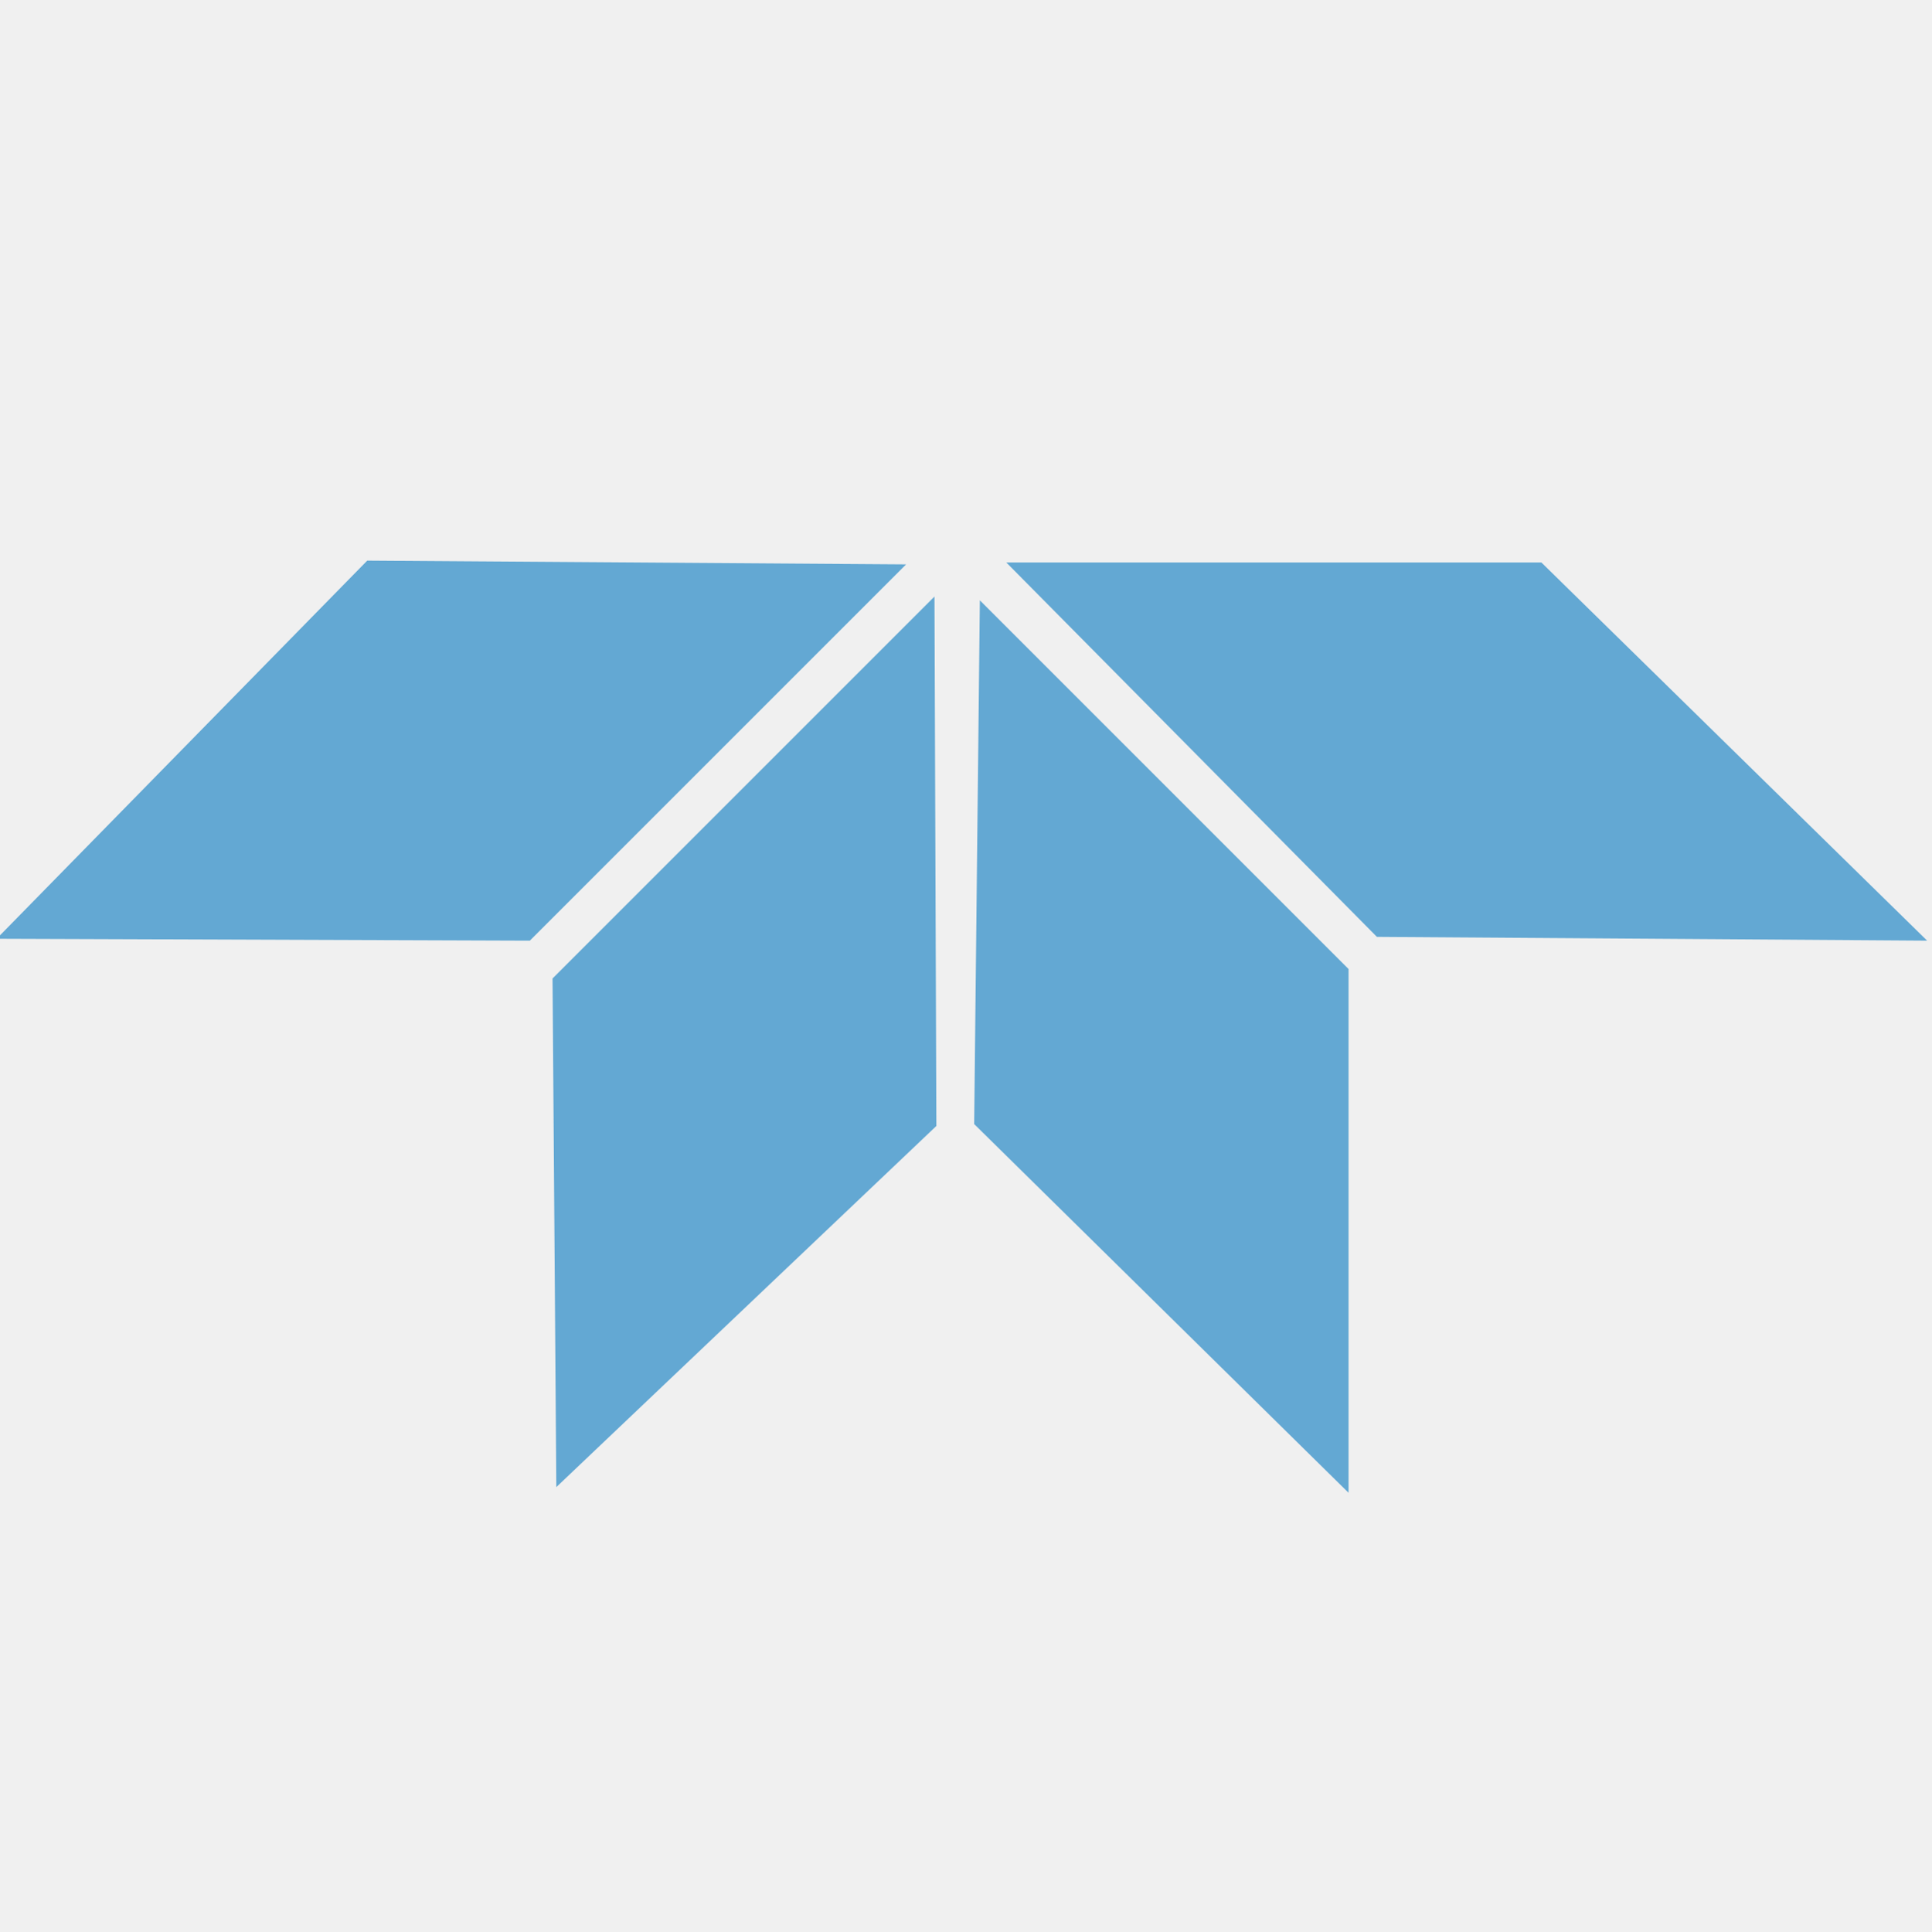
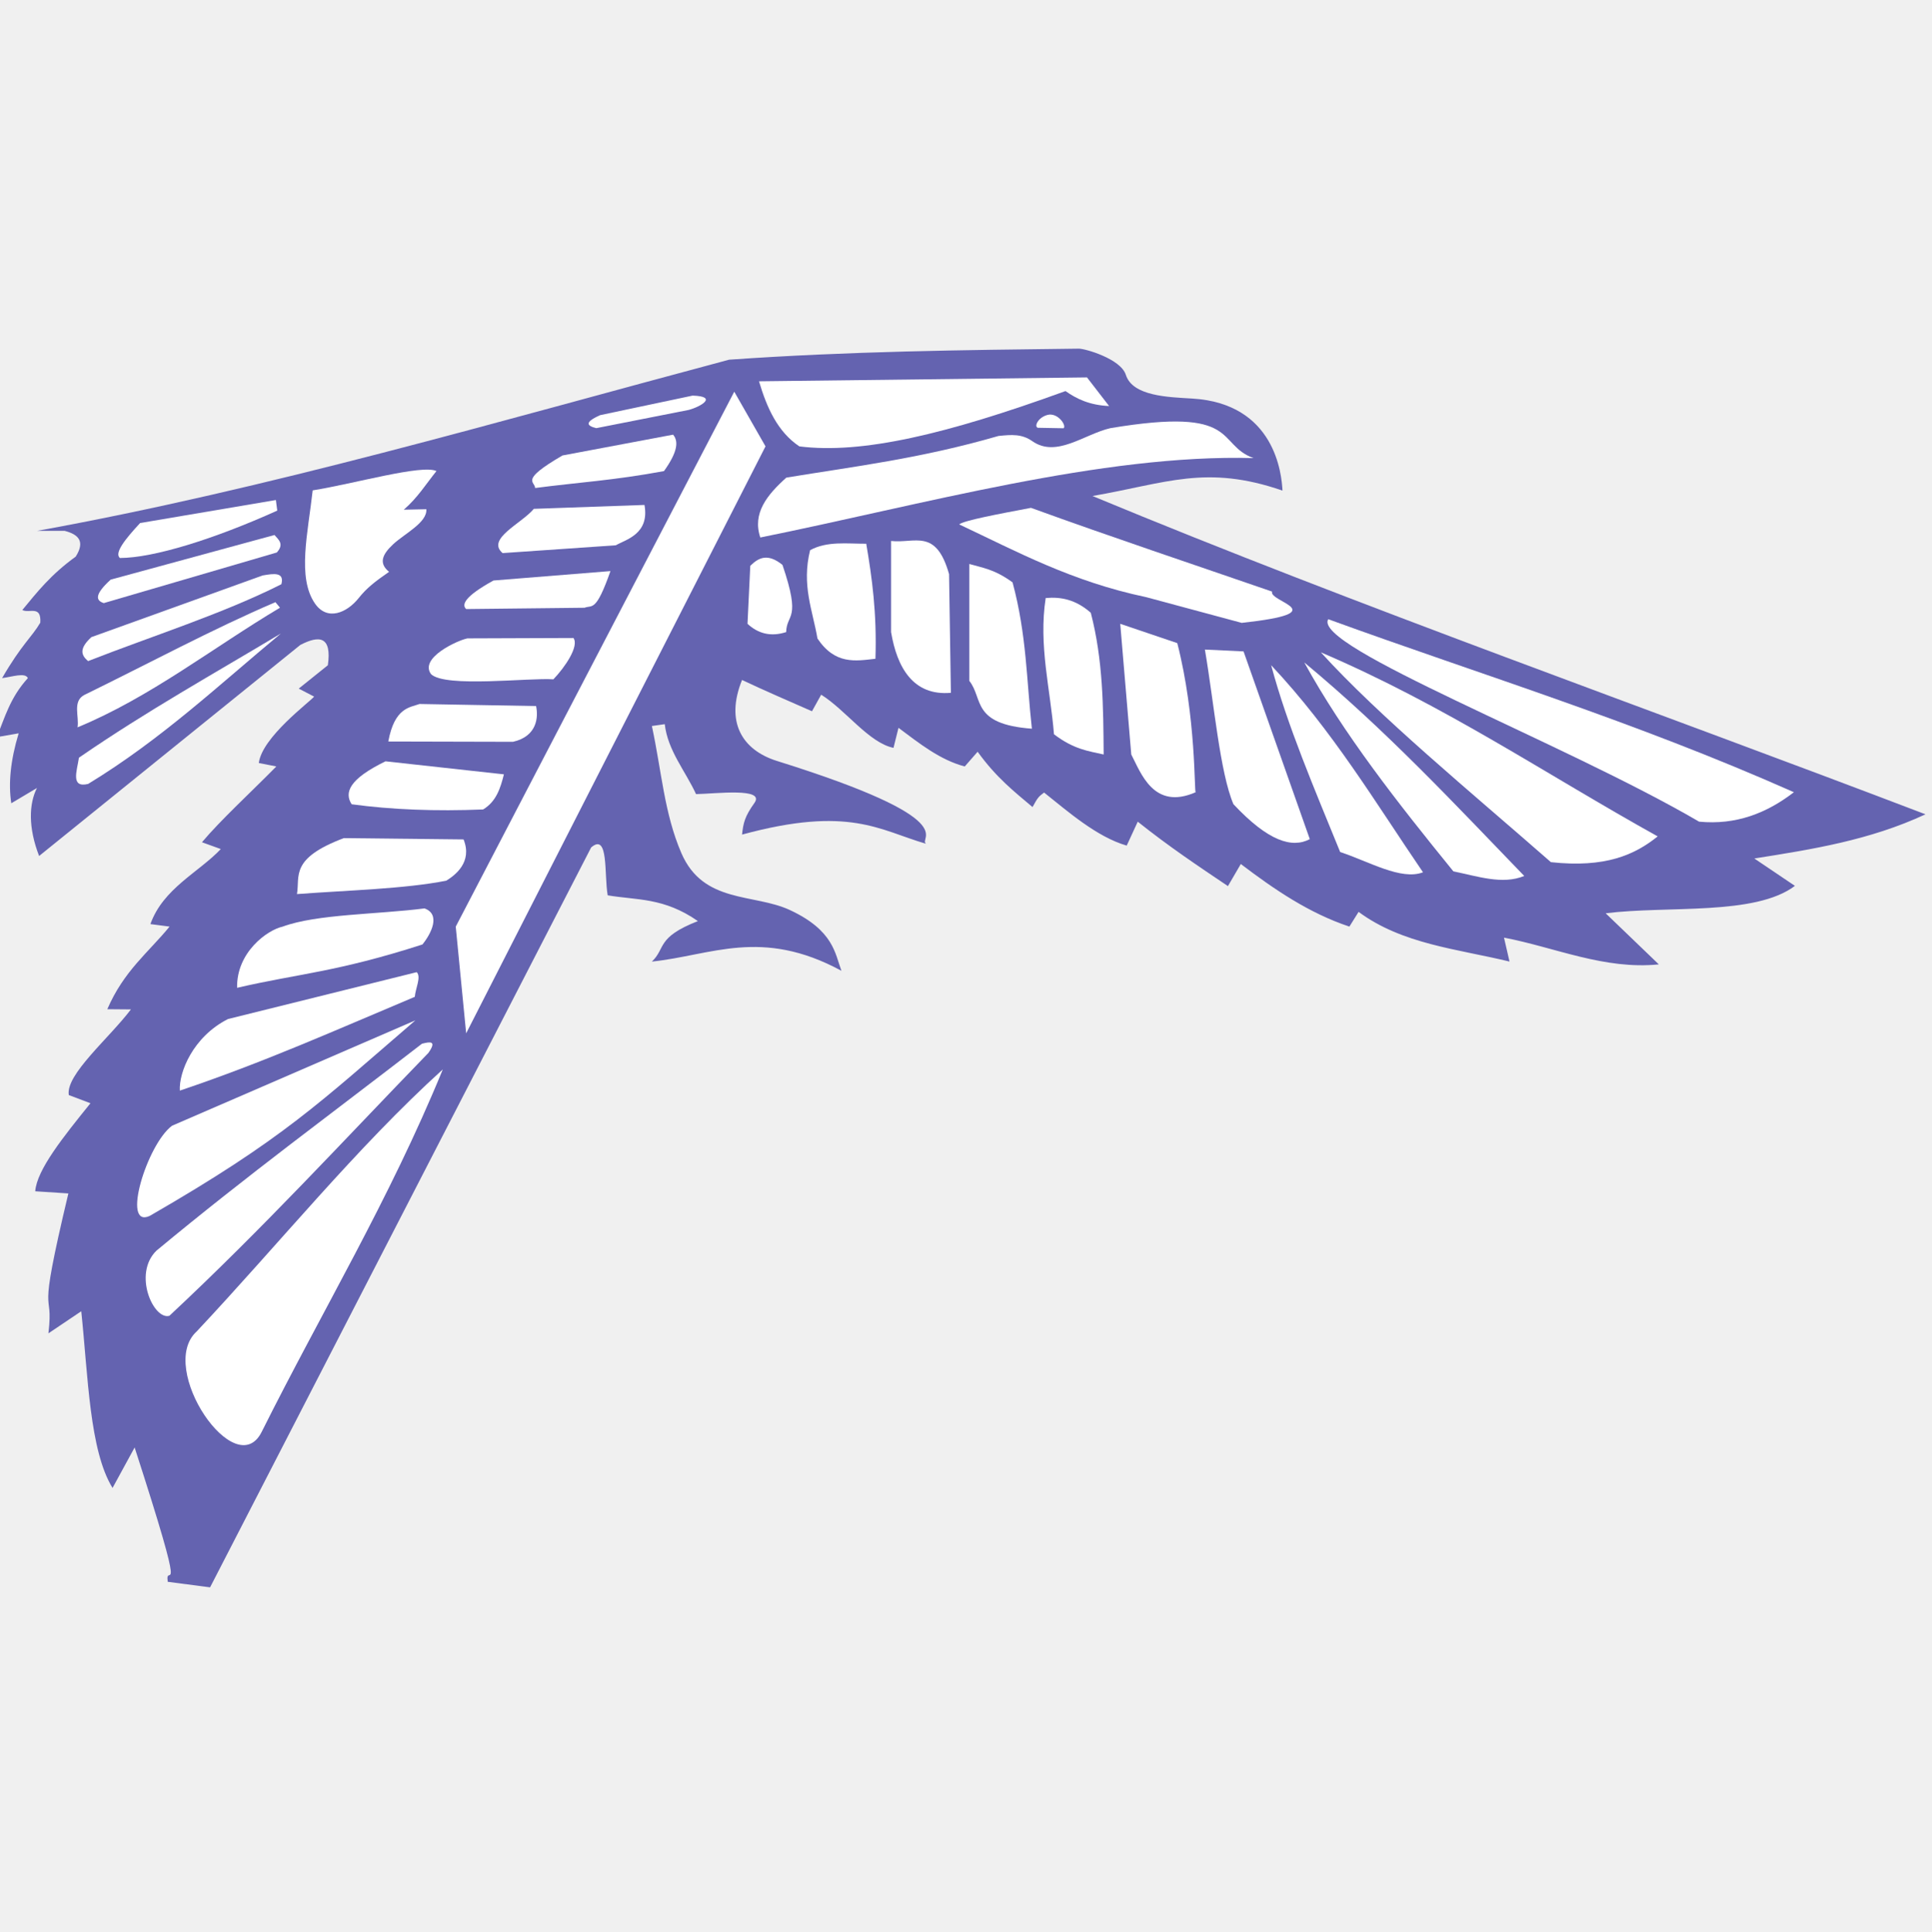
- <svg xmlns="http://www.w3.org/2000/svg" width="145" height="145" id="svg2993" version="1.1">
-   <defs id="defs2995" />
+ <svg xmlns="http://www.w3.org/2000/svg" width="145" height="145" id="svg3001" version="1.1">
+   <defs id="defs3003" />
  <g id="layer1" transform="translate(0,-907.3622)">
-     <path style="fill:#0175be;fill-opacity:0.588;stroke:none" d="M 68.032,949.737 27.572,949.454 -0.253,977.847 39.781,977.989 z" id="path3839" />
-     <path style="fill:#0175be;fill-opacity:0.588;stroke:none" d="m 75.556,949.595 40.176,0 28.961,28.393 -41.312,-0.284 z" id="path3841" />
-     <path style="fill:#0175be;fill-opacity:0.588;stroke:none" d="m 73.569,952.435 27.683,27.683 0,39.325 -28.109,-27.683 z" id="path3843" />
-     <path style="fill:#0175be;fill-opacity:0.588;stroke:none" d="m 70.162,952.151 -28.677,28.677 0.284,38.189 28.535,-27.115 z" id="path3845" />
+     <path style="fill:#020083;fill-opacity:0.588;stroke:none" d="m 15.773,1026.543 -3.178,-0.415 c -0.243,-1.693 1.659,2.723 -2.487,-10.088 l -1.658,3.04 c -1.734,-2.806 -1.835,-8.387 -2.349,-13.267 l -2.464,1.658 c 0.423,-3.701 -0.958,-0.222 1.496,-10.503 l -2.487,-0.162 c 0.113,-1.611 2.124,-4.108 4.146,-6.61 L 5.165,989.581 c -0.245,-1.541 3.019,-4.257 4.665,-6.431 l -1.773,-0.015 c 1.25,-2.891 3.075,-4.247 4.675,-6.203 l -1.439,-0.187 c 0.956,-2.681 3.63,-3.884 5.285,-5.634 l -1.415,-0.511 c 1.401,-1.667 3.713,-3.789 5.585,-5.691 l -1.317,-0.26 c 0.249,-1.942 3.803,-4.56 4.154,-4.984 l -1.155,-0.601 2.187,-1.756 c 0.305,-2.167 -0.626,-2.273 -2.073,-1.52 L 2.937,971.631 c -0.835,-2.15 -0.758,-3.931 -0.163,-5.105 l -1.926,1.147 c -0.227,-1.466 -0.067,-3.2 0.553,-5.251 l -1.642,0.285 c 0.606,-1.477 0.992,-2.954 2.333,-4.431 -0.199,-0.446 -1.199,-0.091 -1.935,0 1.471,-2.536 2.211,-3.05 2.869,-4.162 0.085,-1.347 -0.842,-0.675 -1.349,-0.951 1.101,-1.336 2.149,-2.672 4.008,-4.008 0.737,-1.17 0.183,-1.672 -0.829,-1.935 l -2.073,0 c 17.359,-3.146 34.544,-8.203 51.961,-12.852 9.022,-0.635 17.501,-0.723 26.257,-0.829 0.455,-0.005 3.144,0.756 3.529,1.967 0.511,1.607 3.184,1.672 4.99,1.78 6.221,0.373 6.71,5.688 6.771,6.91 -5.731,-1.978 -8.723,-0.553 -14.266,0.407 19.997,8.3 41.693,15.939 62.544,23.899 -4.199,1.954 -8.526,2.634 -12.852,3.317 l 3.049,2.056 c -3,2.259 -9.533,1.475 -14.21,2.058 l 3.992,3.837 c -4.092,0.415 -7.764,-1.268 -11.625,-2.009 l 0.415,1.797 c -3.901,-0.946 -8.047,-1.299 -11.332,-3.731 l -0.691,1.106 c -3.035,-1.01 -5.633,-2.787 -8.153,-4.699 l -0.967,1.658 c -2.218,-1.494 -4.427,-2.964 -6.771,-4.837 l -0.829,1.797 c -2.254,-0.65 -4.447,-2.588 -6.203,-3.984 -0.419,0.314 -0.468,0.363 -0.868,1.09 -1.356,-1.149 -2.704,-2.19 -4.122,-4.154 l -0.967,1.106 c -1.857,-0.489 -3.402,-1.728 -4.975,-2.902 l -0.374,1.505 c -1.843,-0.375 -3.587,-2.84 -5.43,-3.992 l -0.691,1.244 c -1.776,-0.783 -3.597,-1.566 -5.251,-2.349 -1.271,3.137 -0.01,5.256 2.626,6.081 14.297,4.472 10.529,5.781 11.194,6.219 -3.493,-1.013 -5.769,-2.881 -13.819,-0.691 0.094,-0.885 0.206,-1.363 0.927,-2.373 0.837,-1.173 -2.901,-0.693 -4.382,-0.667 -0.804,-1.742 -2.127,-3.277 -2.349,-5.251 l -0.967,0.138 c 0.737,3.42 0.922,6.54 2.211,9.535 1.646,3.825 5.443,3.021 8.153,4.284 3.298,1.536 3.388,3.283 3.869,4.56 -6.016,-3.262 -9.779,-1.151 -14.234,-0.691 1.063,-1.004 0.306,-1.805 3.455,-3.04 -2.556,-1.785 -4.586,-1.564 -6.771,-1.935 -0.277,-1.55 0.089,-4.742 -1.244,-3.593 z" id="path4355" />
+     <path style="fill:#ffffff;stroke:none" d="m 33.247,987.654 c -4.026,9.82 -9.059,18.13 -13.589,27.195 -1.943,3.971 -7.924,-4.776 -4.886,-7.524 6.158,-6.557 12.014,-13.818 18.475,-19.671 z" id="path4357" />
+     <path style="fill:#ffffff;stroke:none" d="m 11.744,1001.266 c -1.793,1.757 -0.203,5.24 0.977,4.886 7.048,-6.58 13.069,-13.159 19.446,-19.739 0.651,-0.926 0.127,-0.844 -0.489,-0.684 -6.623,5.127 -13.066,9.836 -19.934,15.537 z" id="path4359" />
+     <path style="fill:#ffffff;stroke:none" d="m 11.239,998.656 c -2.149,0.979 -0.206,-5.373 1.677,-6.771 l 18.273,-7.915 c -7.181,6.179 -9.908,8.897 -19.95,14.686 z" id="path4361" />
+     <path style="fill:#ffffff;stroke:none" d="m 31.287,980.354 c 0.357,0.347 -0.096,1.234 -0.144,1.852 -5.961,2.508 -11.305,4.907 -17.64,7.041 -0.08,-1.36 0.976,-4.039 3.616,-5.374 z" id="path4363" />
+     <path style="fill:#ffffff;stroke:none" d="m 31.718,978.274 c 0.657,-0.81 1.393,-2.263 0.155,-2.707 -3.55,0.456 -8.093,0.421 -10.651,1.368 -1.158,0.255 -3.477,1.931 -3.42,4.593 4.613,-1.071 7.441,-1.167 13.916,-3.253 z" id="path4365" />
+     <path style="fill:#ffffff;stroke:none" d="m 33.506,973.486 c 0.636,-0.392 1.993,-1.379 1.299,-3.098 l -8.99,-0.098 c -4.065,1.532 -3.287,2.844 -3.518,4.202 3.832,-0.288 8.044,-0.385 11.209,-1.006 z" id="path4367" />
+     <path style="fill:#ffffff;stroke:none" d="m 37.834,965.501 c -0.259,1.043 -0.579,2.048 -1.563,2.638 -3.563,0.143 -6.859,0.019 -9.869,-0.391 -0.562,-0.879 -0.199,-1.887 2.541,-3.225 z" id="path4369" />
+     <path style="fill:#ffffff;stroke:none" d="m 31.499,960.219 c -0.716,0.268 -1.873,0.249 -2.345,2.817 l 9.364,0.023 c 1.815,-0.414 1.912,-1.86 1.73,-2.685 z" id="path4371" />
+     <path style="fill:#ffffff;stroke:none" d="m 43.054,955.264 c 0.447,0.604 -0.634,2.198 -1.506,3.104 -1.769,-0.136 -8.127,0.649 -9.185,-0.391 -0.899,-1.223 2.005,-2.542 2.73,-2.684 z" id="path4373" />
+     <path style="fill:#ffffff;stroke:none" d="m 37.052,950.947 c -2.183,1.202 -2.405,1.819 -2.052,2.144 l 8.892,-0.098 c 0.575,-0.232 0.84,0.381 1.942,-2.753 z" id="path4375" />
+     <path style="fill:#ffffff;stroke:none" d="m 48.388,945.274 c 0.4,2.197 -1.422,2.603 -2.15,3.029 l -8.501,0.586 c -1.251,-1.067 1.418,-2.212 2.345,-3.322 z" id="path4377" />
+     <path style="fill:#ffffff;stroke:none" d="m 50.537,939.997 c 0.404,0.478 0.38,1.249 -0.684,2.736 -3.782,0.702 -6.449,0.847 -9.674,1.27 -0.014,-0.52 -1.201,-0.547 2.052,-2.443 z" id="path4379" />
+     <path style="fill:#ffffff;stroke:none" d="m 45.065,938.531 c -1.213,0.538 -1.004,0.806 -0.293,0.977 l 6.938,-1.368 c 0.906,-0.243 2.222,-1.015 0.293,-1.075 z" id="path4381" />
+     <path style="fill:#ffffff;stroke:none" d="m 20.713,944.905 0.104,0.795 c -4.79,2.158 -9.29,3.55 -11.816,3.558 -0.438,-0.375 0.408,-1.43 1.52,-2.626 z" id="path4383" />
+     <path style="fill:#ffffff;stroke:none" d="m 20.609,947.531 c 0.314,0.361 0.745,0.686 0.173,1.313 l -12.99,3.8 c -0.612,-0.195 -0.704,-0.65 0.518,-1.762 z" id="path4385" />
+     <path style="fill:#ffffff;stroke:none" d="m 6.859,955.2 c -0.894,0.828 -0.81,1.334 -0.242,1.797 4.832,-1.893 10.093,-3.545 14.51,-5.77 0.242,-0.933 -0.578,-0.804 -1.416,-0.656 z" id="path4387" />
+     <path style="fill:#ffffff;stroke:none" d="m 6.306,959.554 c -0.874,0.489 -0.349,1.6 -0.484,2.418 5.474,-2.262 10.144,-5.971 15.201,-8.983 l -0.345,-0.415 c -4.713,2.016 -9.577,4.636 -14.372,6.979 z" id="path4389" />
+     <path style="fill:#ffffff;stroke:none" d="m 5.926,964.252 c -0.146,0.988 -0.649,2.292 0.691,1.969 5.511,-3.354 9.818,-7.431 14.476,-11.297 -5.042,3.027 -10.041,5.797 -15.167,9.328 z" id="path4391" />
+     <path style="fill:#ffffff;stroke:none" d="m 23.477,944.18 c -0.351,3.174 -1.184,6.541 0.173,8.499 0.924,1.333 2.397,0.698 3.282,-0.415 0.602,-0.756 1.23,-1.24 2.28,-1.969 -0.794,-0.641 -0.518,-1.302 0.311,-2.073 0.858,-0.798 2.566,-1.628 2.487,-2.626 l -1.693,0.035 c 1.035,-0.895 1.666,-1.924 2.453,-2.902 -1.107,-0.512 -6.164,0.952 -9.294,1.451 z" id="path4393" />
+     <path style="fill:#ffffff;stroke:none" d="m 55.13,936.772 2.345,4.104 -22.475,44.071 -0.782,-8.013 z" id="path4395" />
+     <path style="fill:#ffffff;stroke:none" d="m 56.987,935.991 24.625,-0.293 1.661,2.15 c -1.477,-0.066 -2.442,-0.541 -3.274,-1.124 -8.975,3.258 -15.306,4.747 -19.983,4.153 -1.626,-1.089 -2.437,-2.892 -3.029,-4.886 z" id="path4397" />
+     <path style="fill:#ffffff;stroke:none" d="m 59.039,943.222 c 5.141,-0.846 10.052,-1.424 15.928,-3.127 0.993,-0.103 1.757,-0.16 2.541,0.391 1.818,1.277 3.919,-0.536 5.863,-0.977 9.837,-1.648 7.888,1.222 10.749,2.248 -11.366,-0.325 -25.051,3.545 -37.035,5.961 -0.612,-1.814 0.505,-3.196 1.954,-4.495 z" id="path4399" />
+     <path style="fill:#ffffff;stroke:none" d="m 77.925,939.481 1.935,0.035 c 0.228,-0.228 -0.454,-1.199 -1.209,-1.002 -0.717,0.188 -1.03,0.88 -0.726,0.967 z" id="path4401" />
+     <path style="fill:#ffffff;stroke:none" d="m 72.017,946.736 c 0.342,-0.293 2.895,-0.771 5.39,-1.244 6.18,2.242 12.088,4.211 18.103,6.288 -0.267,0.783 4.848,1.566 -2.28,2.349 l -7.186,-1.935 c -5.582,-1.172 -9.672,-3.41 -14.027,-5.459 z" id="path4403" />
+     <path style="fill:#ffffff;stroke:none" d="m 99.725,953.853 c 11.608,4.223 22.863,7.619 34.963,12.99 -2.038,1.572 -4.343,2.479 -7.117,2.211 -10.168,-5.943 -29.07,-13.145 -27.846,-15.201 z" id="path4405" />
+     <path style="fill:#ffffff;stroke:none" d="m 99.172,956.341 c 9.348,3.995 16.922,9.171 25.289,13.819 -1.713,1.383 -3.926,2.38 -8.015,1.935 -6.121,-5.36 -12.871,-10.909 -17.274,-15.754 z" id="path4407" />
+     <path style="fill:#ffffff;stroke:none" d="m 97.929,957.101 c 6.141,5.089 11.257,10.588 16.514,16.03 -1.641,0.677 -3.505,0.021 -5.32,-0.345 -4.197,-5.162 -8.266,-10.342 -11.194,-15.685 z" id="path4409" />
+     <path style="fill:#ffffff;stroke:none" d="m 95.441,957.308 c 4.615,4.911 7.815,10.293 11.401,15.547 -1.645,0.635 -4.073,-0.819 -6.219,-1.52 -1.925,-4.725 -3.964,-9.478 -5.182,-14.027 z" id="path4411" />
+     <path style="fill:#ffffff;stroke:none" d="m 90.466,956.133 2.902,0.138 4.975,14.096 c -1.332,0.699 -3.116,0.169 -5.735,-2.626 -1.013,-2.377 -1.457,-7.594 -2.142,-11.608 z" id="path4413" />
+     <path style="fill:#ffffff;stroke:none" d="m 84.109,954.199 4.284,1.451 c 1.432,5.591 1.264,11.249 1.382,11.194 -3.169,1.391 -4.123,-1.474 -4.837,-2.833 z" id="path4415" />
+     <path style="fill:#ffffff;stroke:none" d="m 78.512,952.264 c 1.129,-0.105 2.257,0.109 3.386,1.106 0.925,3.547 0.94,7.094 0.967,10.641 -1.145,-0.26 -2.233,-0.377 -3.731,-1.52 -0.27,-3.396 -1.169,-6.667 -0.622,-10.226 z" id="path4417" />
+     <path style="fill:#ffffff;stroke:none" d="m 72.777,949.707 c 0.997,0.29 1.902,0.395 3.248,1.382 1.065,3.953 1.047,7.364 1.451,10.986 -4.569,-0.34 -3.63,-2.253 -4.699,-3.593 z" id="path4419" />
+     <path style="fill:#ffffff;stroke:none" d="m 66.904,947.98 c 1.796,0.198 3.372,-0.982 4.353,2.487 l 0.138,8.913 c -2.824,0.25 -4.043,-1.886 -4.491,-4.56 z" id="path4421" />
+     <path style="fill:#ffffff;stroke:none" d="m 60.824,948.671 c 1.271,-0.695 2.77,-0.48 4.215,-0.484 0.432,2.542 0.803,5.187 0.691,8.637 -1.508,0.171 -3.024,0.455 -4.353,-1.52 -0.364,-2.121 -1.204,-4.004 -0.553,-6.633 z" id="path4423" />
+     <path style="fill:#ffffff;stroke:none" d="m 56.332,949.846 c 0.611,-0.608 1.302,-0.976 2.418,-0.069 1.435,4.219 0.315,3.61 0.276,5.044 -1.161,0.373 -2.11,0.11 -2.902,-0.622 z" id="path4425" />
  </g>
</svg>
